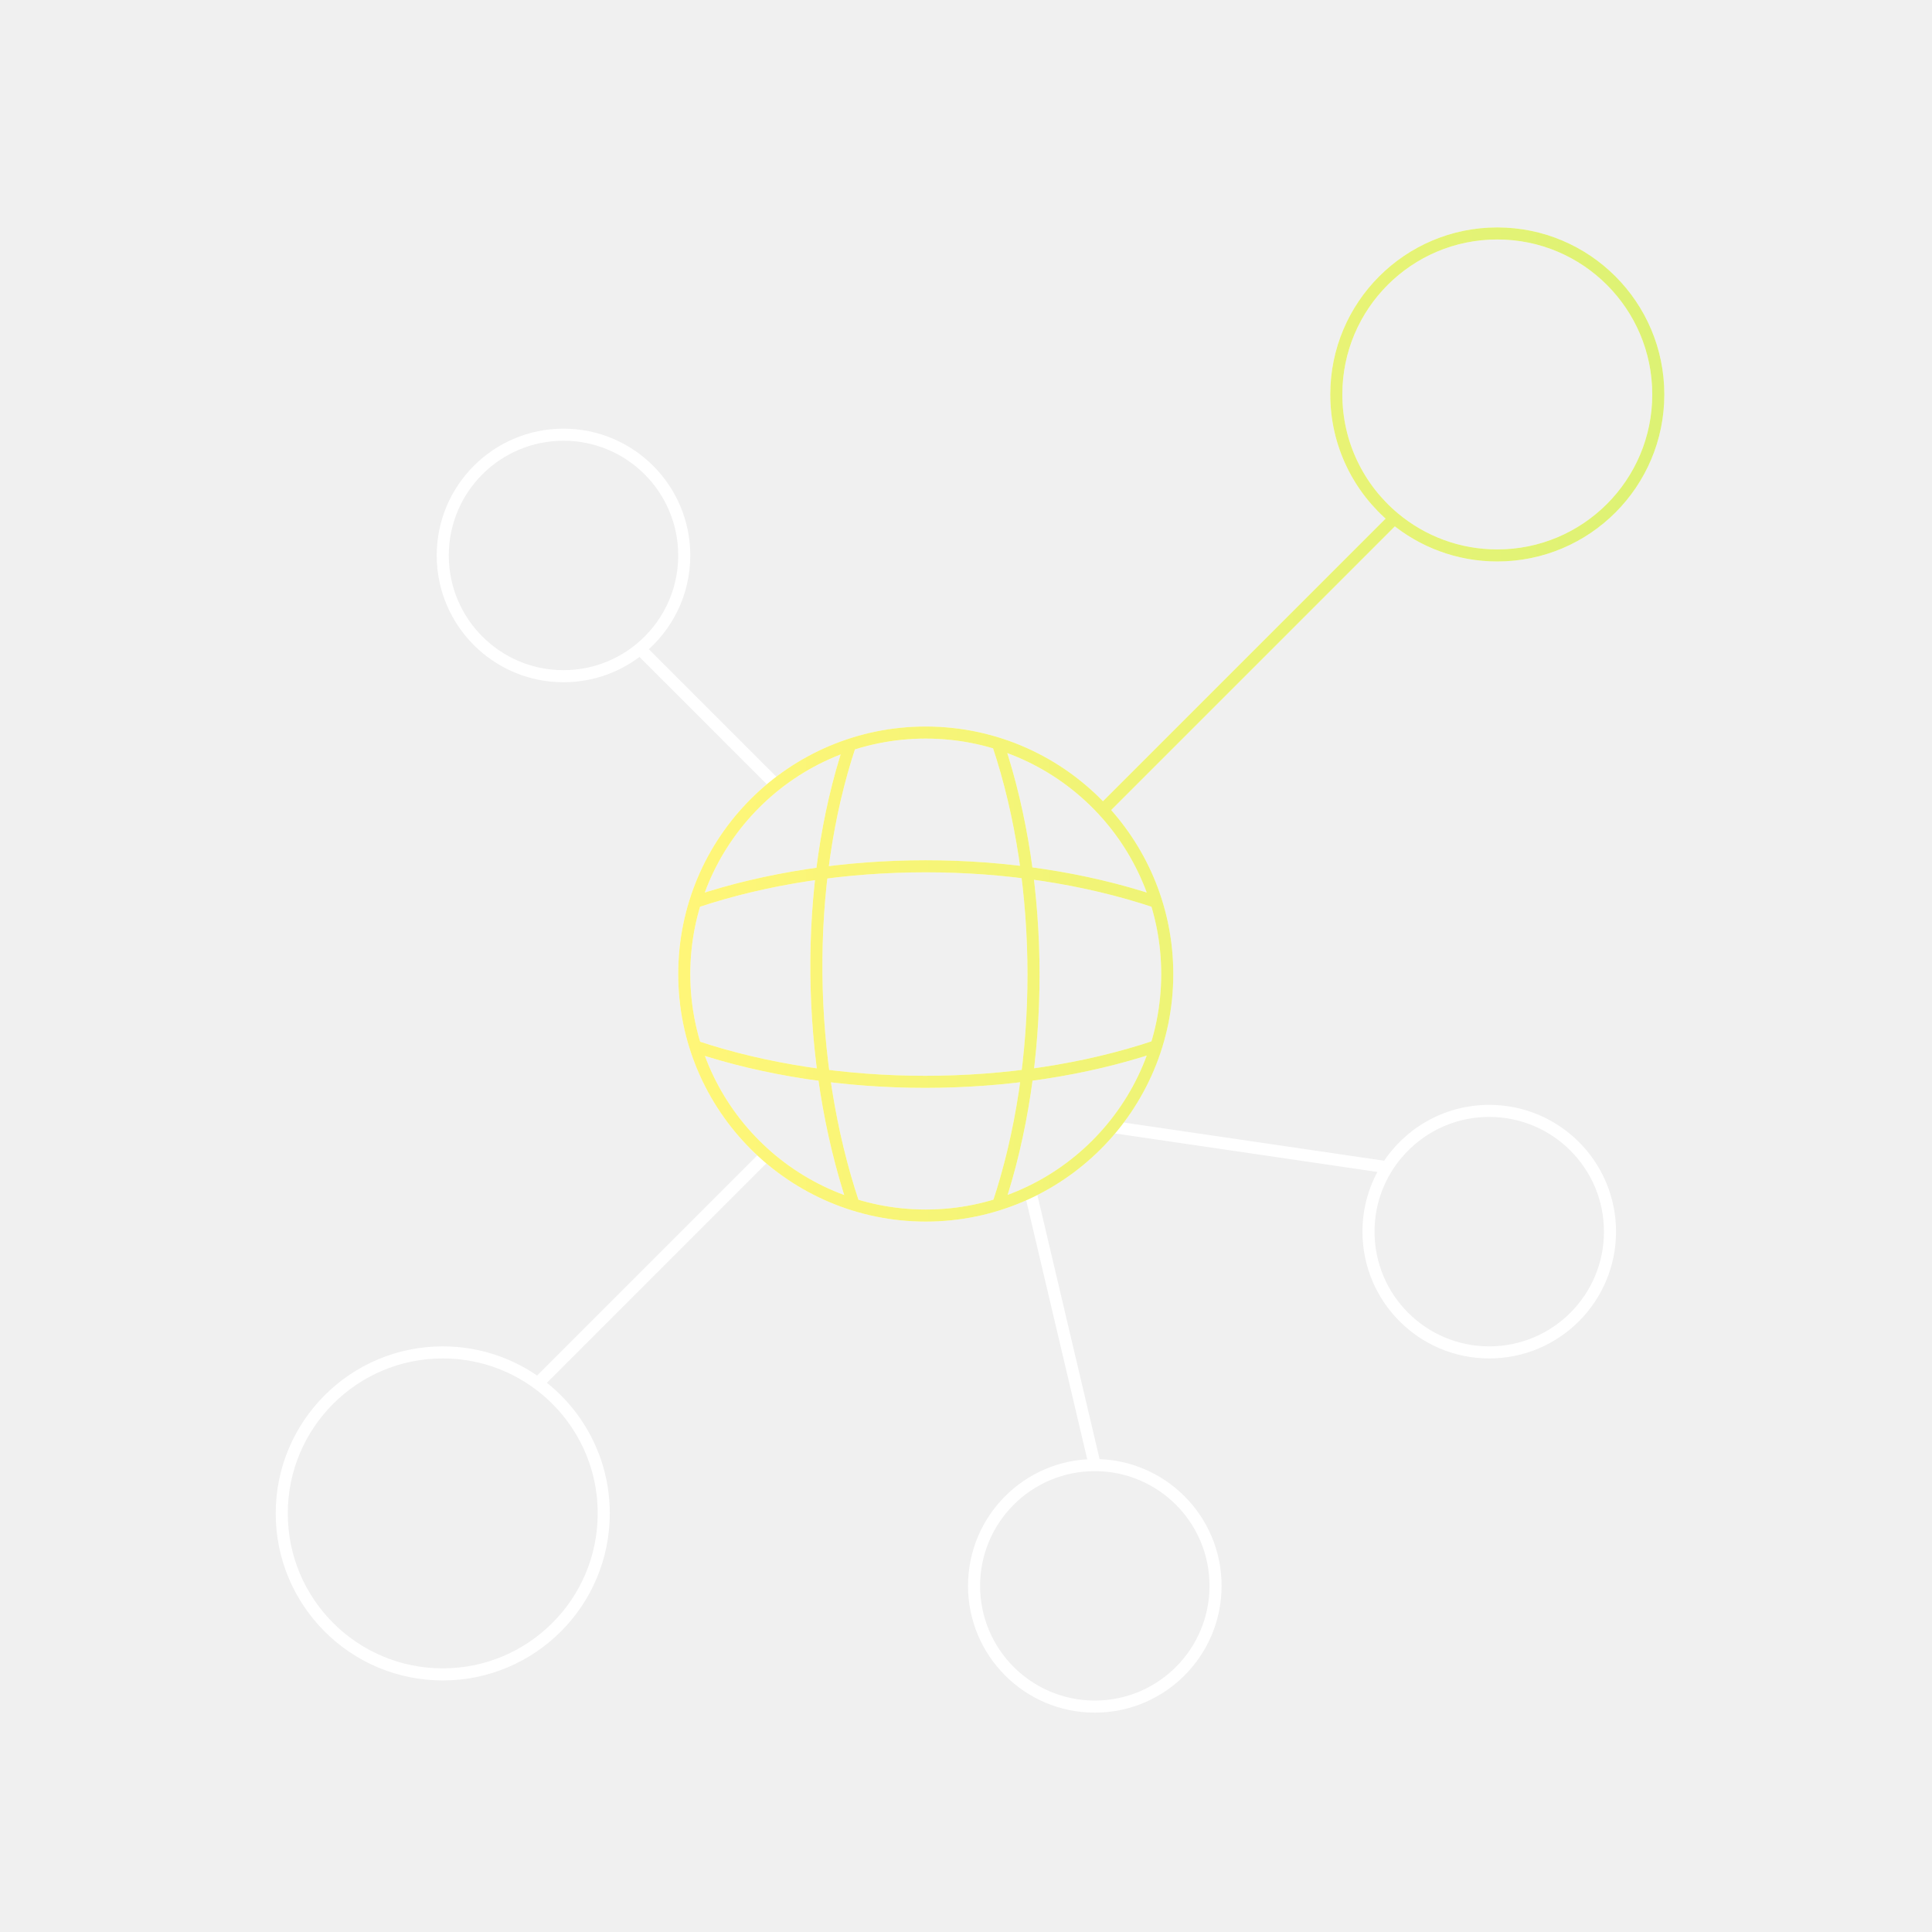
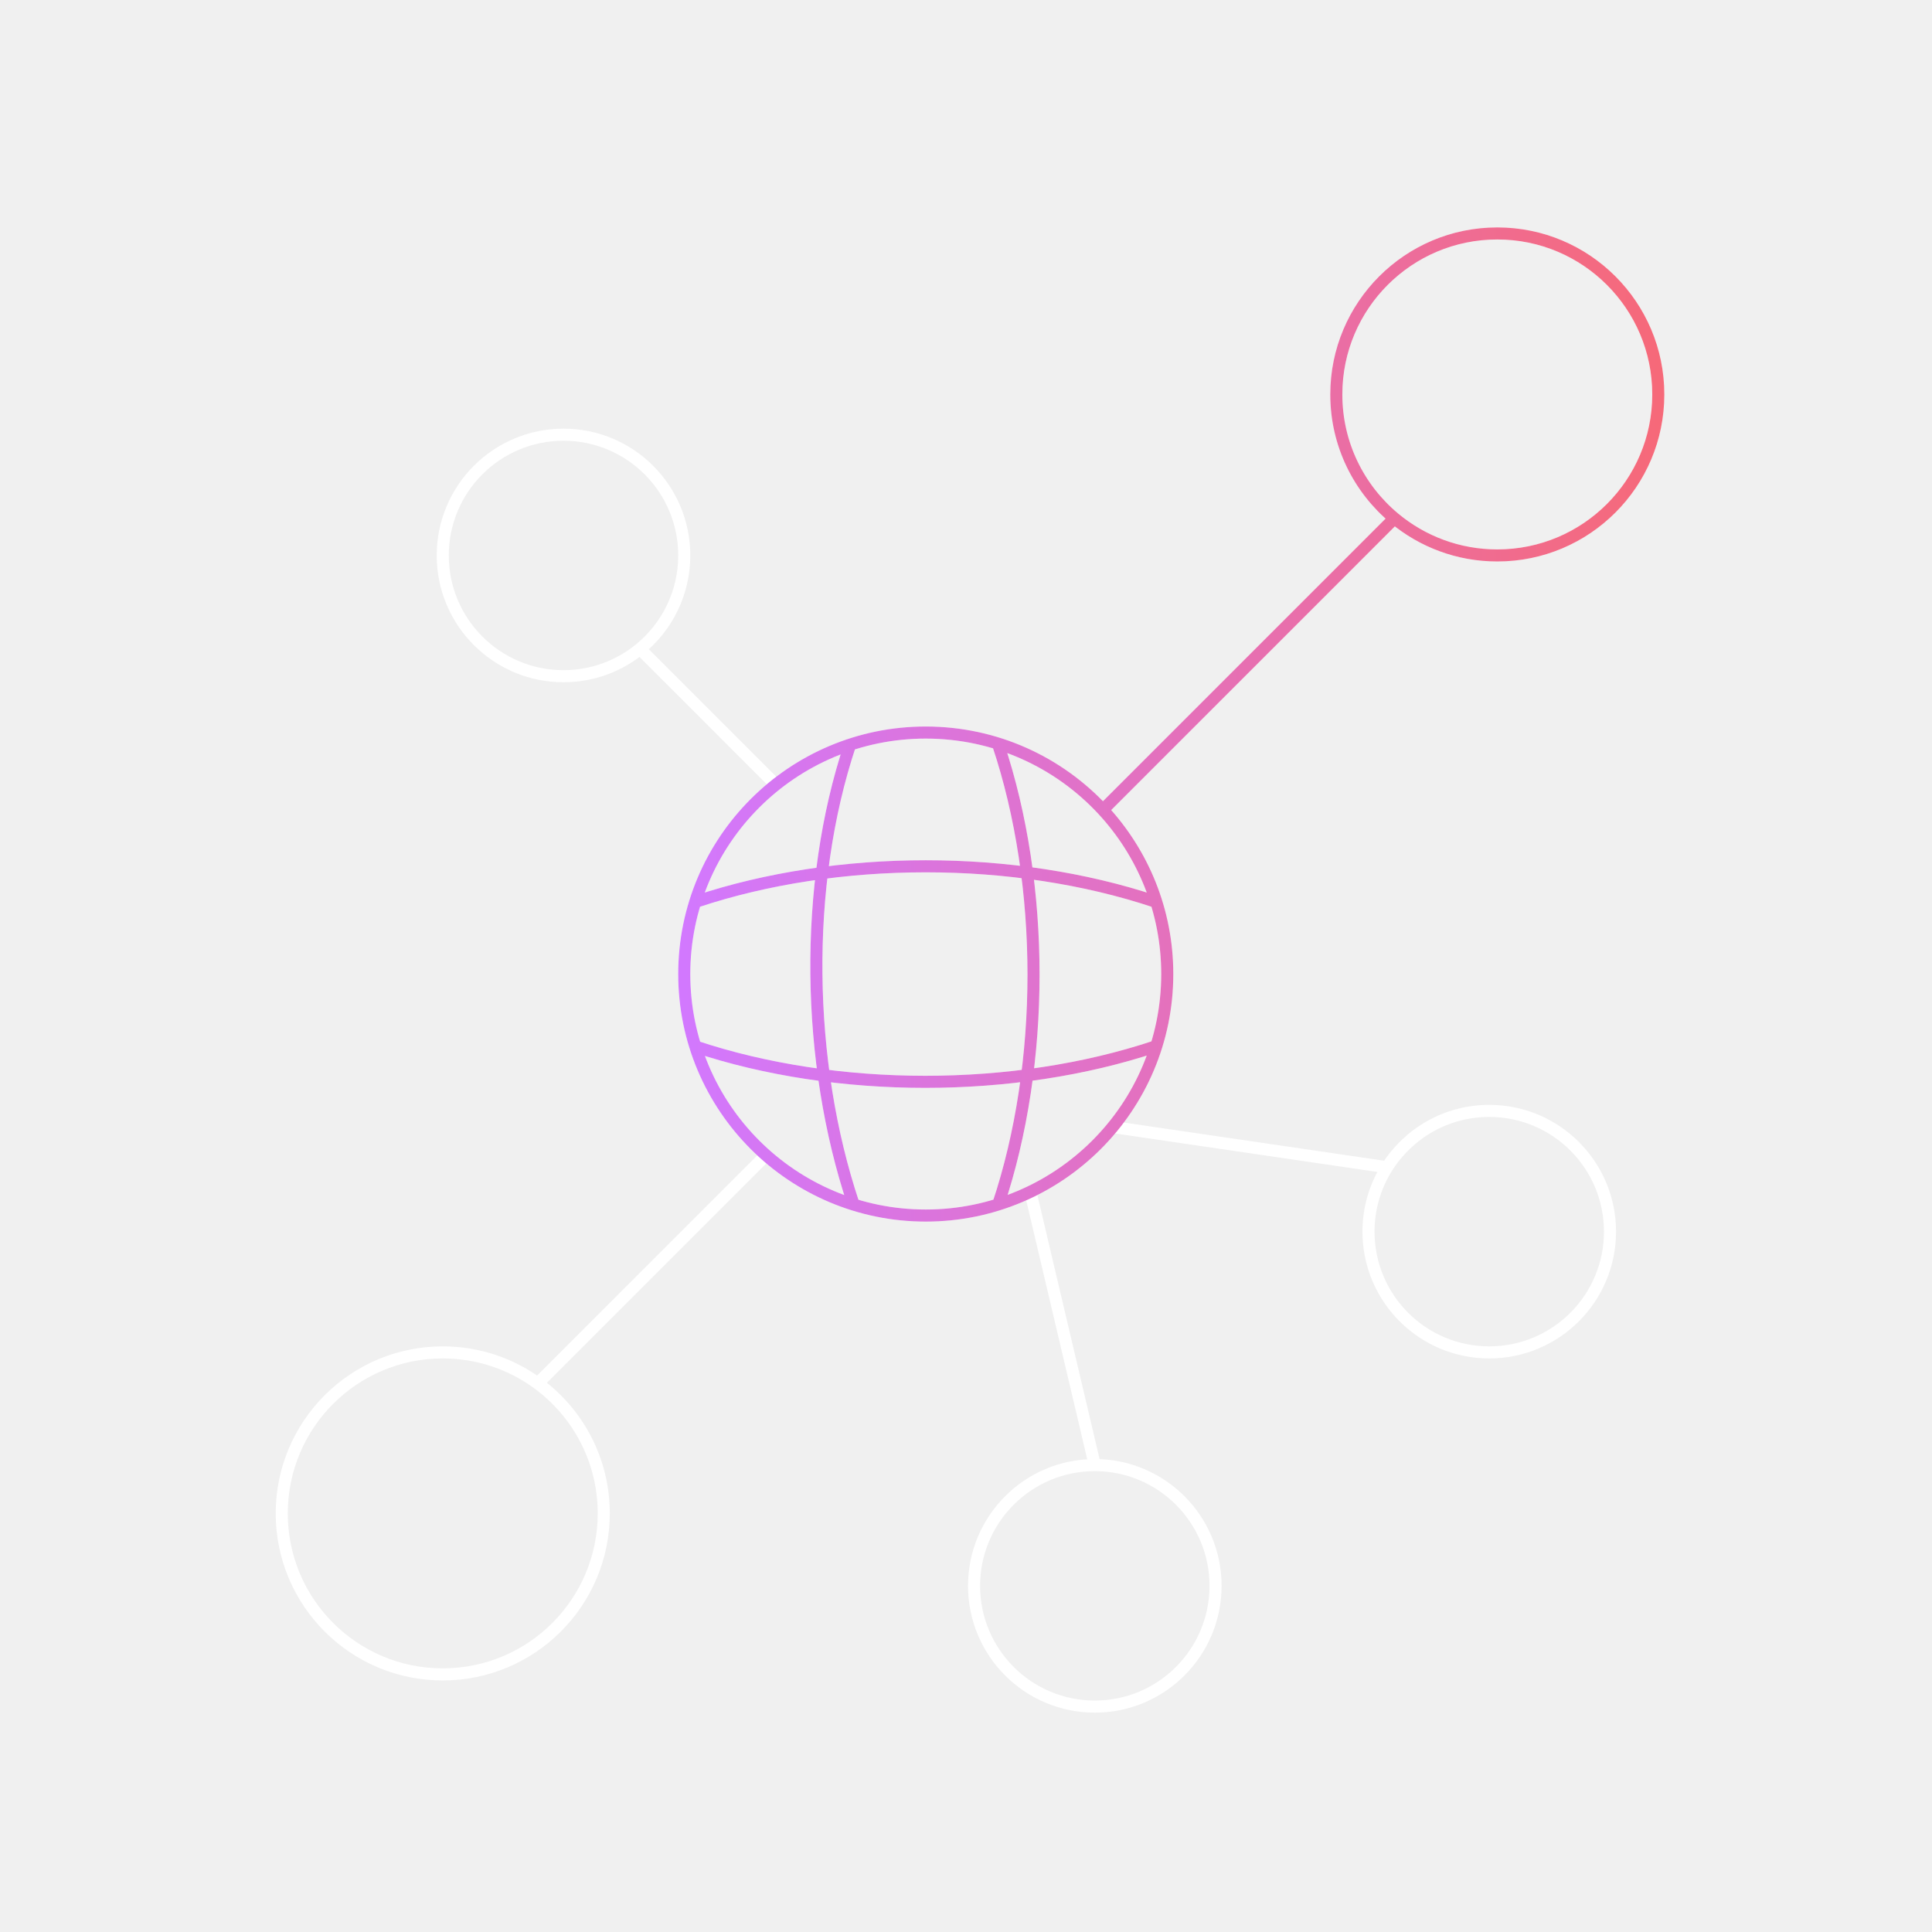
- <svg xmlns="http://www.w3.org/2000/svg" width="160px" height="160px" viewBox="0 0 160 160" fill="none" transform="rotate(0) scale(1, 1)">
-   <path d="M70.404 61.667C66.504 73.347 66.767 87.987 70.667 99.667M82.667 61.667C86.567 73.347 86.567 88.071 82.667 99.751M57.582 86.667C69.262 90.567 83.987 90.567 95.667 86.667M57.667 74.667C69.347 70.767 83.987 70.767 95.667 74.667M91.333 67.069C87.681 63.131 82.462 60.667 76.667 60.667C71.975 60.667 67.66 62.282 64.249 64.988M91.333 67.069C94.643 70.638 96.667 75.416 96.667 80.667C96.667 85.474 94.971 89.884 92.145 93.333M91.333 67.069L115.48 42.923M115.48 42.923C117.79 44.844 120.76 46 124 46C131.364 46 137.333 40.031 137.333 32.667C137.333 25.303 131.364 19.333 124 19.333C116.636 19.333 110.667 25.303 110.667 32.667C110.667 36.791 112.539 40.477 115.48 42.923ZM53 53.739C55.238 51.905 56.667 49.119 56.667 46C56.667 40.477 52.19 36 46.667 36C41.144 36 36.667 40.477 36.667 46C36.667 51.523 41.144 56 46.667 56C49.07 56 51.276 55.152 53 53.739ZM53 53.739L64.249 64.988M64.249 64.988C59.629 68.651 56.667 74.313 56.667 80.667C56.667 86.64 59.285 92.002 63.438 95.667M63.438 95.667C66.963 98.778 71.594 100.667 76.667 100.667C79.772 100.667 82.711 99.959 85.333 98.696M63.438 95.667L44.536 114.569M44.536 114.569C42.33 112.954 39.61 112 36.667 112C29.303 112 23.333 117.97 23.333 125.333C23.333 132.697 29.303 138.667 36.667 138.667C44.031 138.667 50 132.697 50 125.333C50 120.913 47.849 116.994 44.536 114.569ZM114.873 96.667C113.898 98.21 113.333 100.039 113.333 102C113.333 107.523 117.81 112 123.333 112C128.856 112 133.333 107.523 133.333 102C133.333 96.477 128.856 92 123.333 92C119.771 92 116.644 93.862 114.873 96.667ZM114.873 96.667L92.145 93.333M92.145 93.333C90.303 95.582 87.98 97.422 85.333 98.696M90.667 121.333C85.144 121.333 80.667 125.81 80.667 131.333C80.667 136.856 85.144 141.333 90.667 141.333C96.189 141.333 100.667 136.856 100.667 131.333C100.667 125.81 96.189 121.333 90.667 121.333ZM90.667 121.333L85.333 98.696" stroke="#ffffff" />
+ <svg xmlns="http://www.w3.org/2000/svg" width="160" height="160" viewBox="0 0 160 160" fill="none">
+   <path d="M70.404 61.667C66.504 73.347 66.767 87.987 70.667 99.667M82.667 61.667C86.567 73.347 86.567 88.071 82.667 99.751M57.582 86.667C69.262 90.567 83.987 90.567 95.667 86.667M57.667 74.667C69.347 70.767 83.987 70.767 95.667 74.667M91.333 67.069C87.681 63.131 82.462 60.667 76.667 60.667C71.975 60.667 67.66 62.282 64.249 64.988M91.333 67.069C94.643 70.638 96.667 75.416 96.667 80.667C96.667 85.474 94.971 89.884 92.145 93.333M91.333 67.069L115.48 42.923M115.48 42.923C117.79 44.844 120.76 46 124 46C131.364 46 137.333 40.031 137.333 32.667C137.333 25.303 131.364 19.333 124 19.333C116.636 19.333 110.667 25.303 110.667 32.667C110.667 36.791 112.539 40.477 115.48 42.923ZM53 53.739C55.238 51.905 56.667 49.119 56.667 46C56.667 40.477 52.19 36 46.667 36C41.144 36 36.667 40.477 36.667 46C36.667 51.523 41.144 56 46.667 56C49.07 56 51.276 55.152 53 53.739ZM53 53.739L64.249 64.988M64.249 64.988C59.629 68.651 56.667 74.313 56.667 80.667C56.667 86.64 59.285 92.002 63.438 95.667M63.438 95.667C66.963 98.778 71.594 100.667 76.667 100.667C79.772 100.667 82.711 99.959 85.333 98.696M63.438 95.667L44.536 114.569M44.536 114.569C42.33 112.954 39.61 112 36.667 112C29.303 112 23.333 117.97 23.333 125.333C23.333 132.697 29.303 138.667 36.667 138.667C44.031 138.667 50 132.697 50 125.333C50 120.913 47.849 116.994 44.536 114.569ZM114.873 96.667C113.898 98.21 113.333 100.039 113.333 102C113.333 107.523 117.81 112 123.333 112C128.856 112 133.333 107.523 133.333 102C133.333 96.477 128.856 92 123.333 92C119.771 92 116.644 93.862 114.873 96.667ZM114.873 96.667L92.145 93.333M92.145 93.333C90.303 95.582 87.98 97.422 85.333 98.696M90.667 121.333C85.144 121.333 80.667 125.81 80.667 131.333C80.667 136.856 85.144 141.333 90.667 141.333C96.189 141.333 100.667 136.856 100.667 131.333C100.667 125.81 96.189 121.333 90.667 121.333ZM90.667 121.333L85.333 98.696" stroke="white" />
  <path d="M70.404 61.667C66.504 73.347 66.767 87.987 70.667 99.667M82.667 61.667C86.567 73.347 86.567 88.071 82.667 99.751M57.582 86.667C69.262 90.567 83.987 90.567 95.667 86.667M57.667 74.667C69.347 70.767 83.987 70.767 95.667 74.667M91.333 67.069C87.681 63.131 82.462 60.667 76.667 60.667C65.621 60.667 56.667 69.621 56.667 80.667C56.667 91.712 65.621 100.667 76.667 100.667C87.712 100.667 96.667 91.712 96.667 80.667C96.667 75.416 94.643 70.638 91.333 67.069ZM91.333 67.069L115.48 42.923M115.48 42.923C117.79 44.844 120.76 46 124 46C131.364 46 137.333 40.031 137.333 32.667C137.333 25.303 131.364 19.333 124 19.333C116.636 19.333 110.667 25.303 110.667 32.667C110.667 36.791 112.539 40.477 115.48 42.923Z" stroke="url(#paint0_linear_2027_5262)" />
  <defs>
    <linearGradient id="paint0_linear_2027_5262" x1="137.333" y1="60" x2="56.667" y2="60" gradientUnits="userSpaceOnUse">
-       <stop stop-color="#ddf274" data-originalstopcolor="#ddf274" />
-       <stop offset="1" stop-color="#fff678" data-originalstopcolor="#fff678" />
+       <stop stop-color="#F66979" />
+       <stop offset="1" stop-color="#D278FE" />
    </linearGradient>
  </defs>
</svg>
